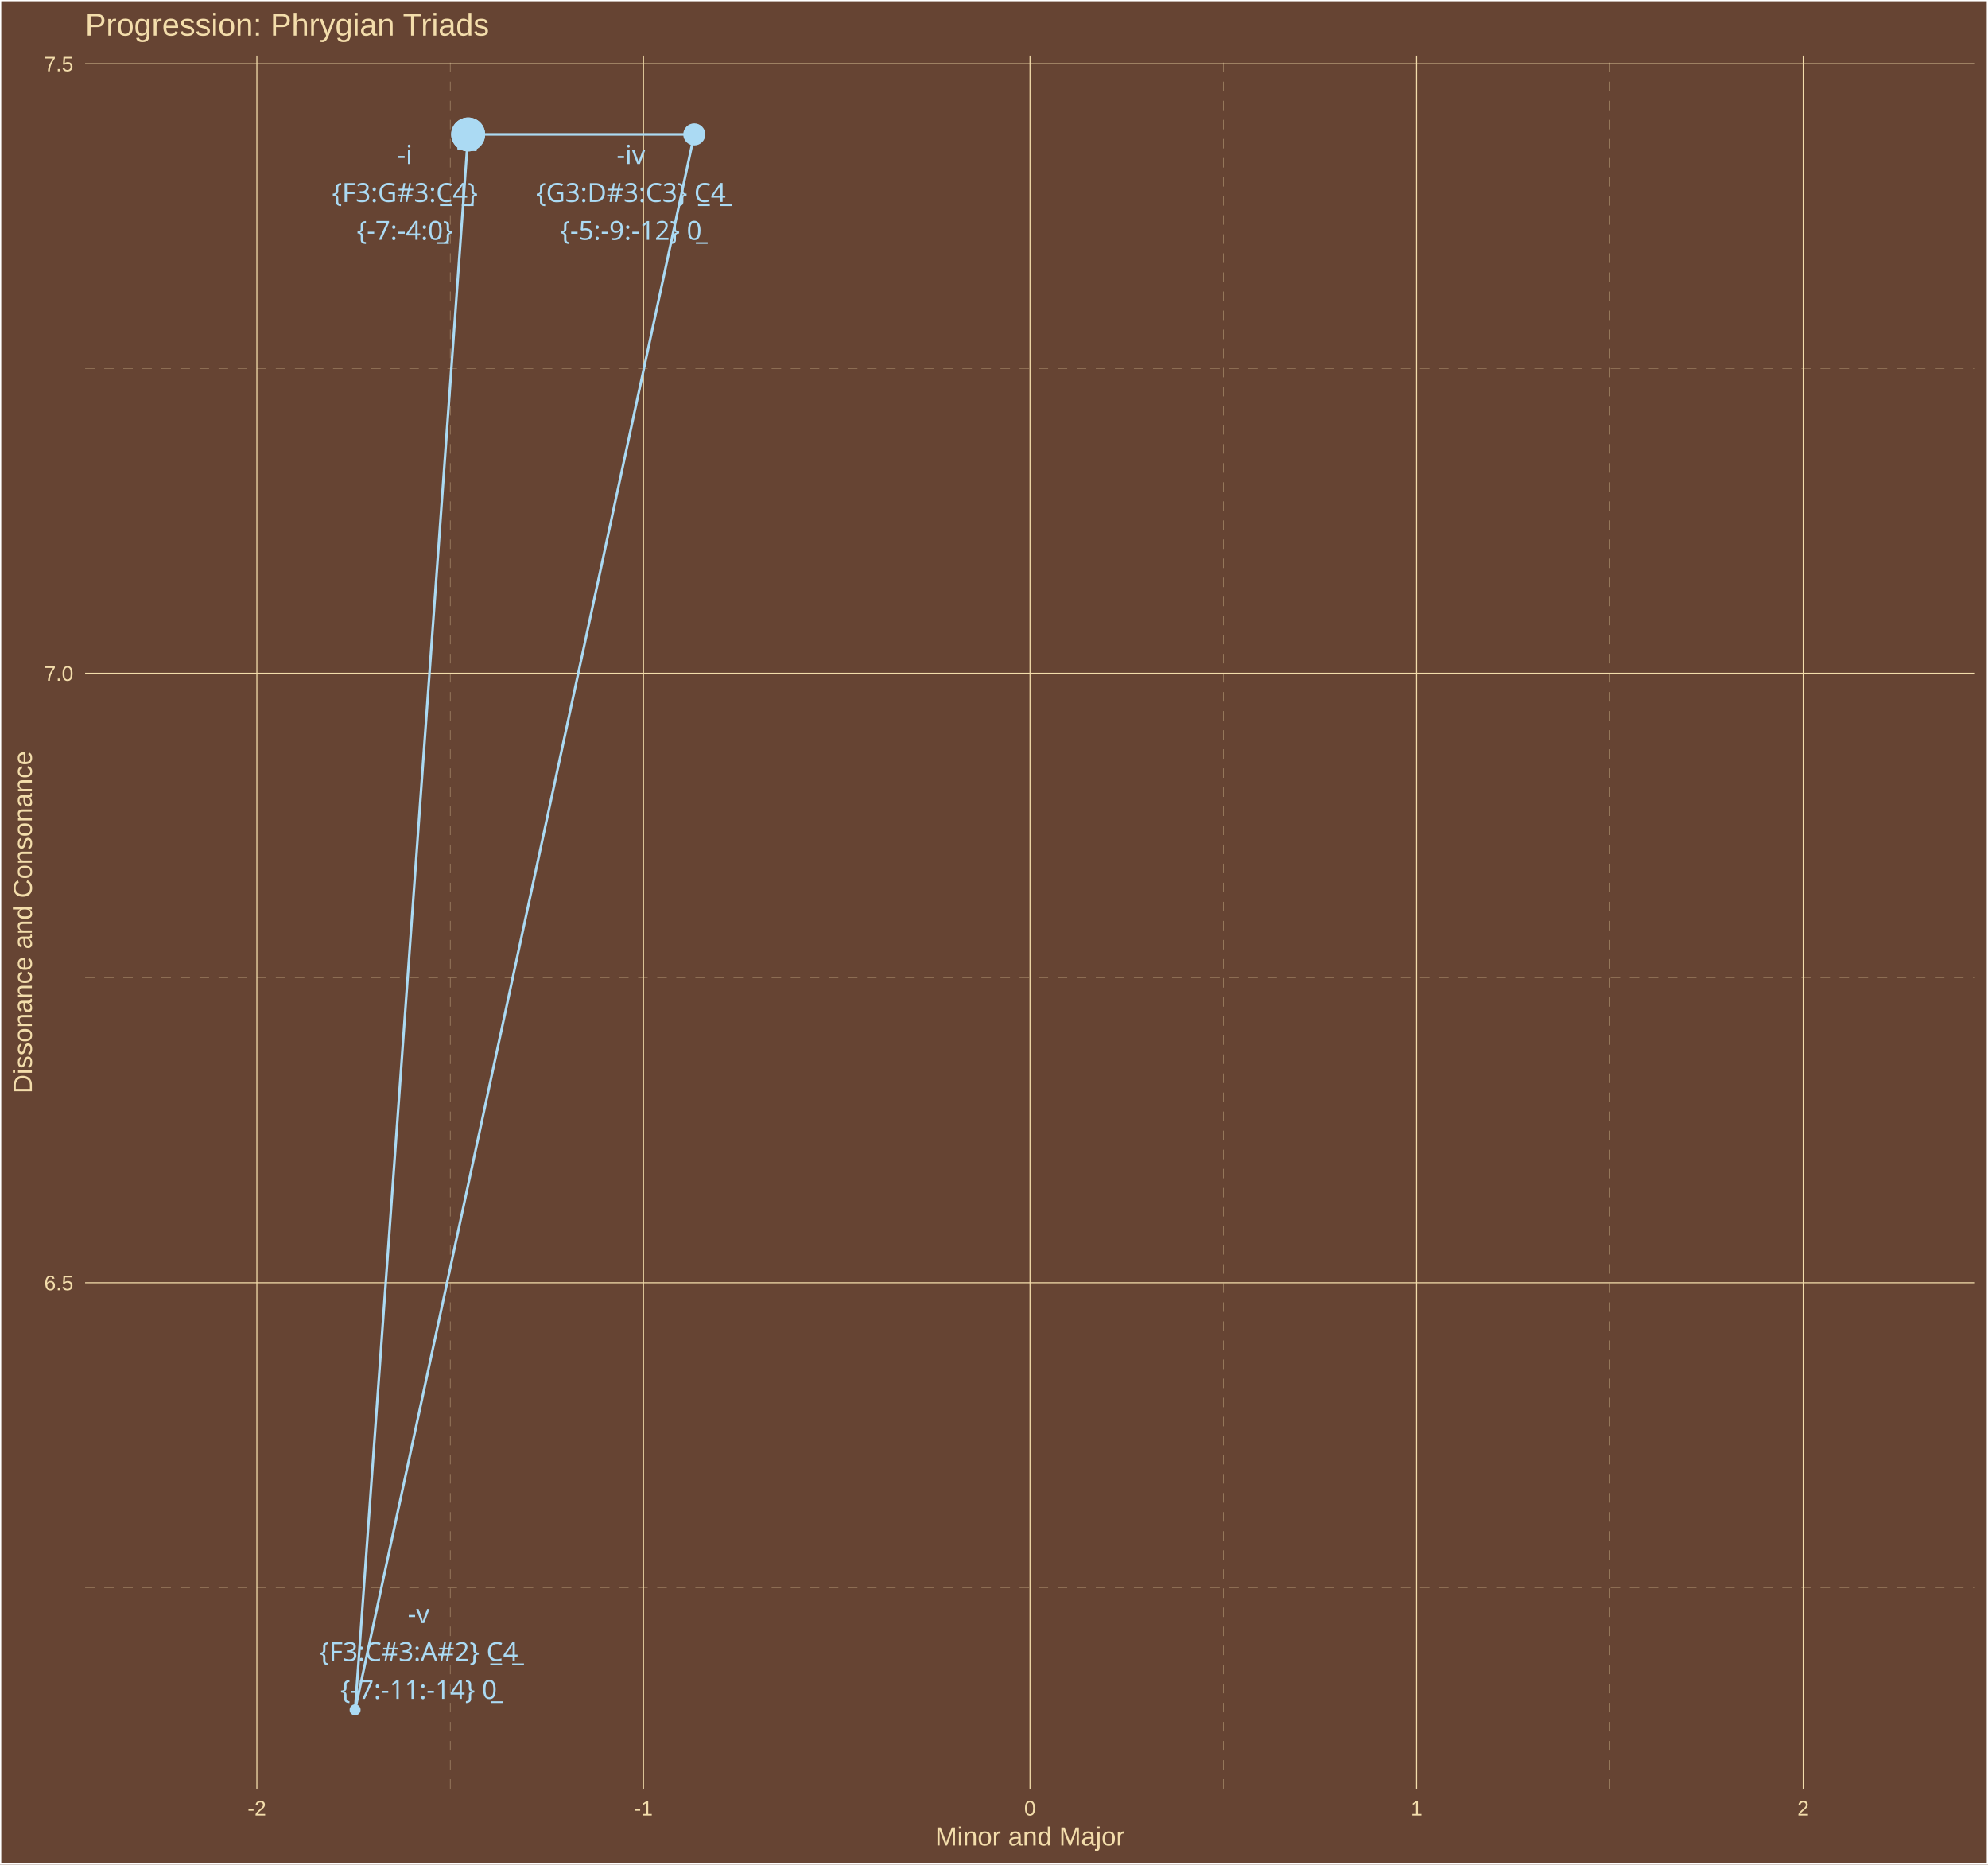
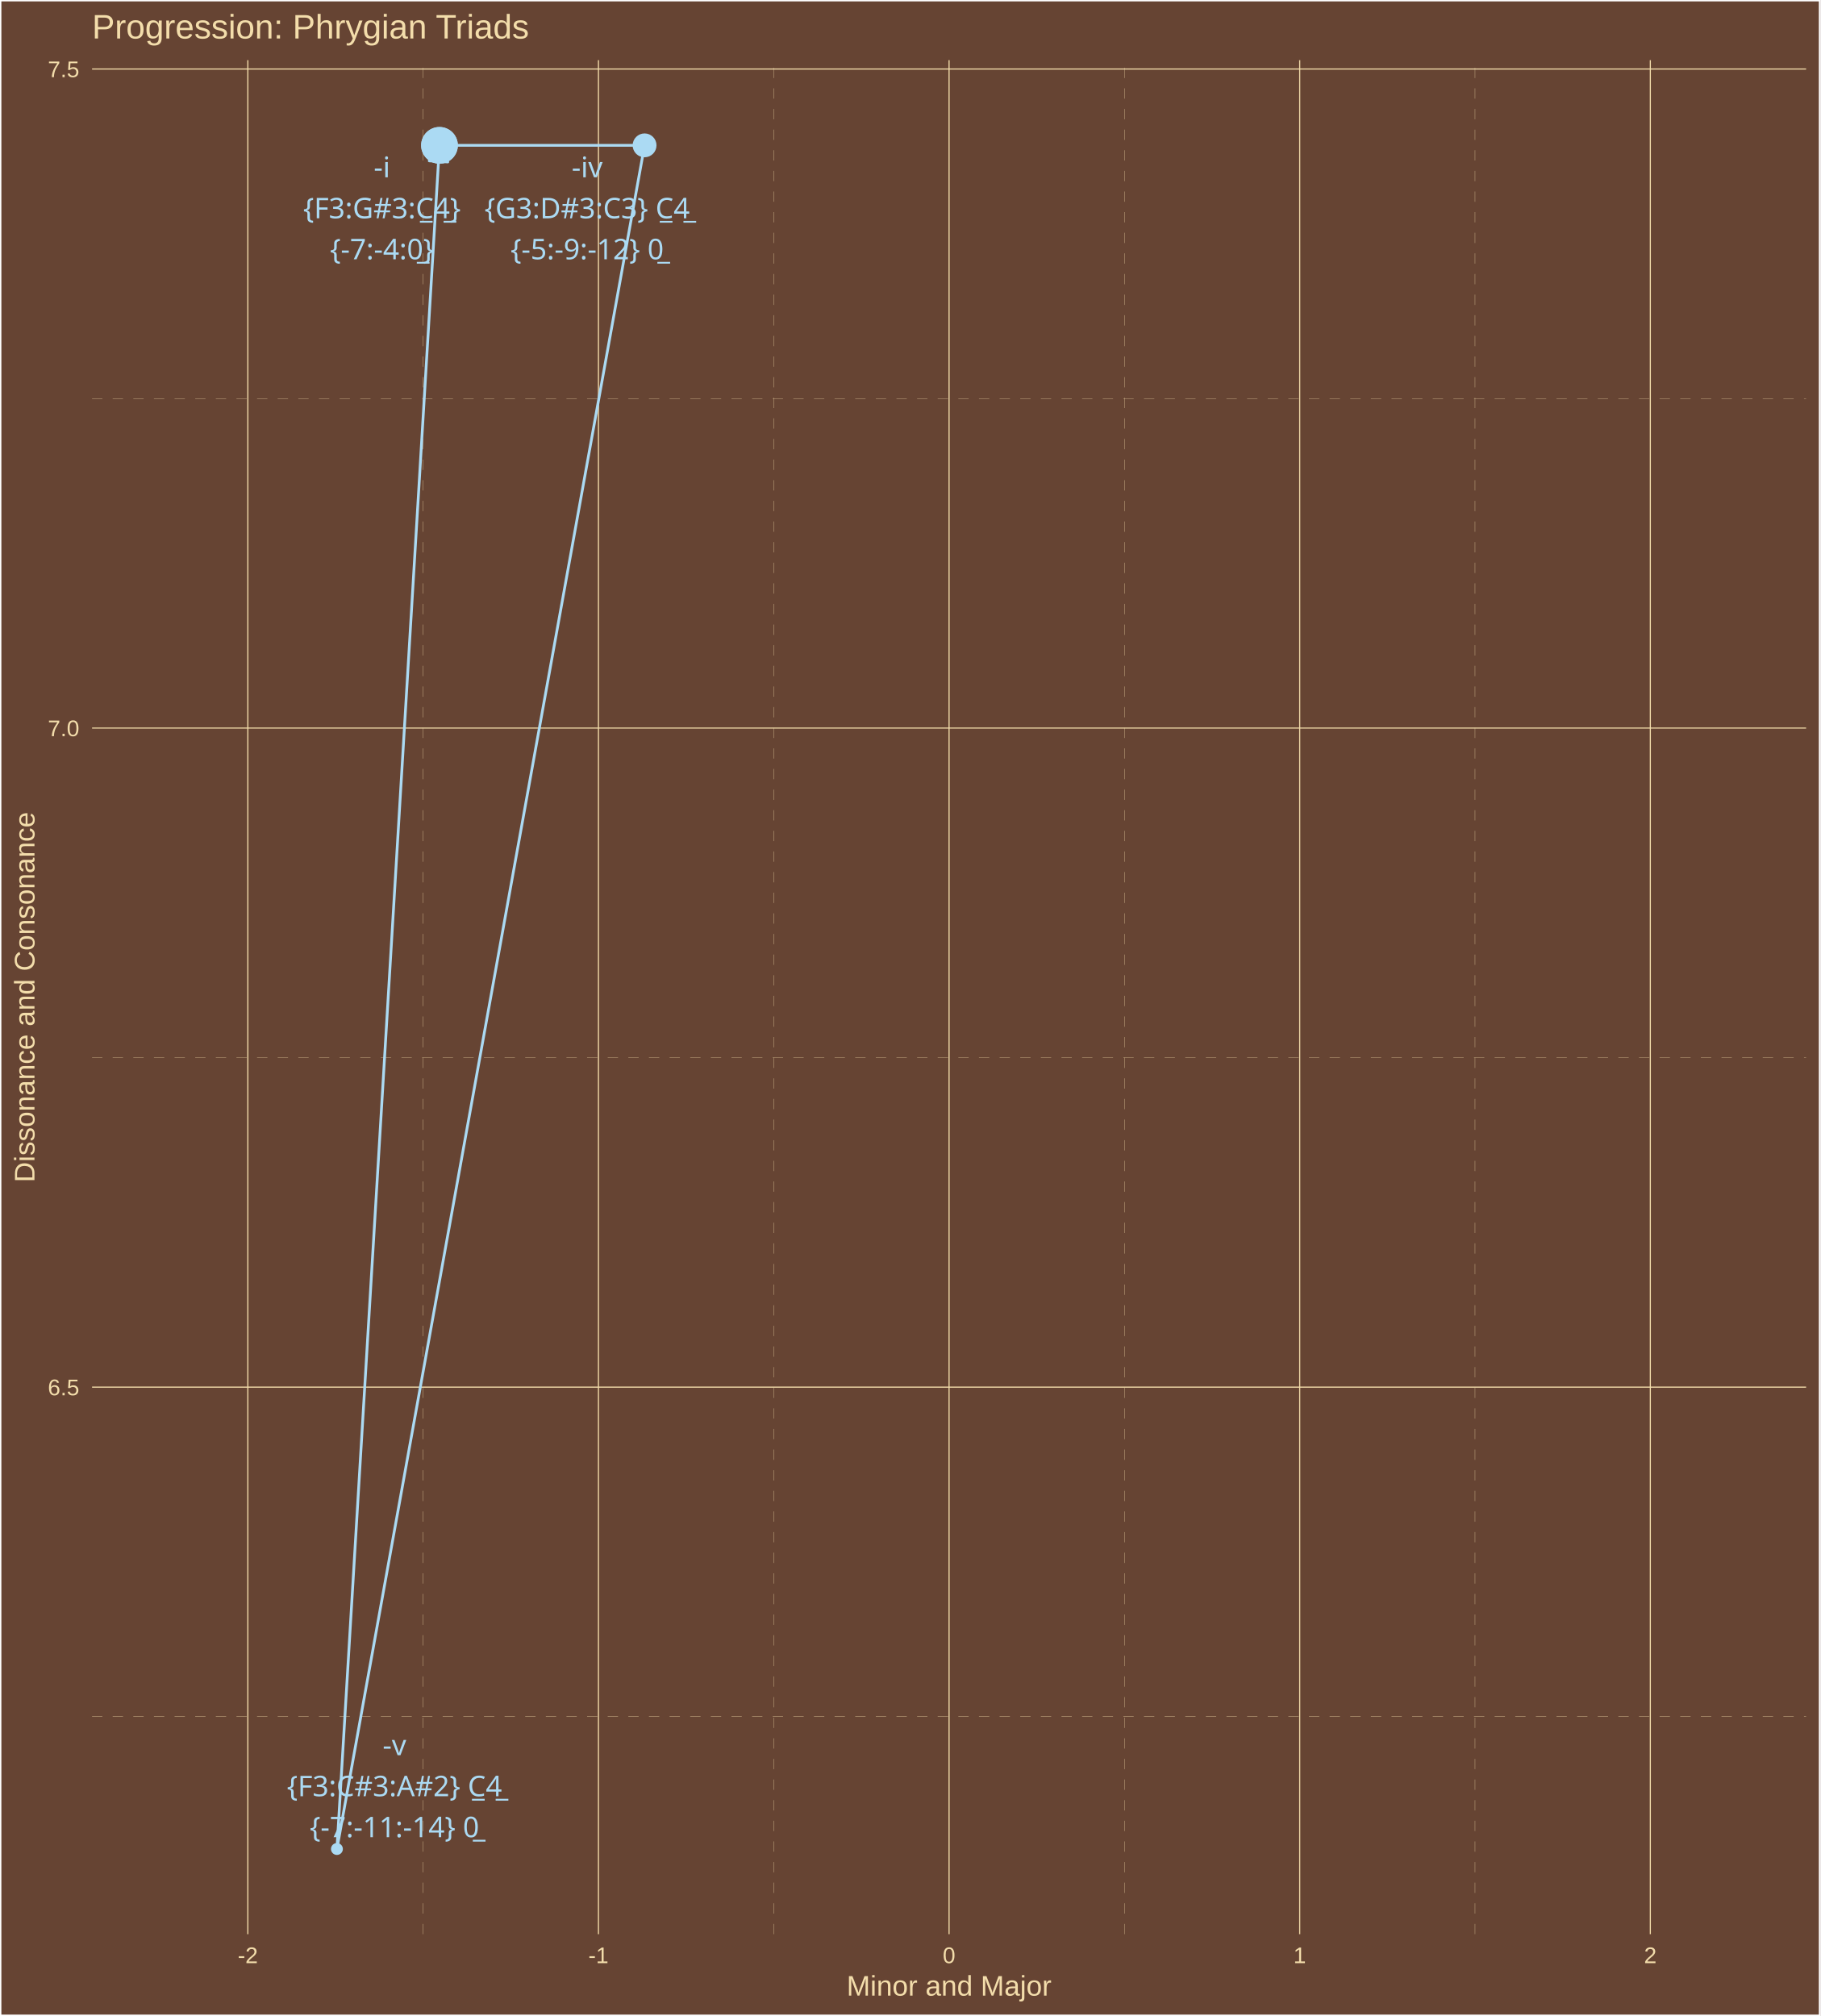
- <svg xmlns="http://www.w3.org/2000/svg" class="svglite" width="834.00pt" height="782.00pt" viewBox="0 0 834.00 782.00">
+ <svg xmlns="http://www.w3.org/2000/svg" class="svglite" width="706.00pt" height="782.00pt" viewBox="0 0 706.00 782.00">
  <defs>
    <style type="text/css">
    .svglite line, .svglite polyline, .svglite polygon, .svglite path, .svglite rect, .svglite circle {
      fill: none;
      stroke: #000000;
      stroke-linecap: round;
      stroke-linejoin: round;
      stroke-miterlimit: 10.00;
    }
    .svglite text {
      white-space: pre;
    }
  </style>
  </defs>
  <rect width="100%" height="100%" style="stroke: none; fill: #664433;" />
  <defs>
-     <clipPath id="cpMC4wMHw4MzQuMDB8MC4wMHw3ODIuMDA=">
-       <rect x="0.00" y="0.00" width="834.00" height="782.00" />
+     <clipPath id="cpMC4wMHw3MDYuMDB8MC4wMHw3ODIuMDA=">
+       <rect x="0.00" y="0.00" width="706.00" height="782.00" />
    </clipPath>
  </defs>
-   <g clip-path="url(#cpMC4wMHw4MzQuMDB8MC4wMHw3ODIuMDA=)">
-     <rect x="-0" y="0" width="834.00" height="782.00" style="stroke-width: 1.07; stroke: #FFFFFF; fill: #664433;" />
+   <g clip-path="url(#cpMC4wMHw3MDYuMDB8MC4wMHw3ODIuMDA=)">
+     <rect x="-0" y="0" width="706.00" height="782.00" style="stroke-width: 1.07; stroke: #FFFFFF; fill: #664433;" />
  </g>
  <defs>
-     <clipPath id="cpMzUuNzF8ODI4LjUyfDIzLjM0fDc1MC4yNw==">
-       <rect x="35.71" y="23.34" width="792.81" height="726.93" />
+     <clipPath id="cpMzUuNzF8NzAwLjUyfDIzLjM0fDc1MC4yNw==">
+       <rect x="35.71" y="23.34" width="664.81" height="726.93" />
    </clipPath>
  </defs>
-   <g clip-path="url(#cpMzUuNzF8ODI4LjUyfDIzLjM0fDc1MC4yNw==)">
-     <rect x="35.71" y="23.34" width="792.81" height="726.93" style="stroke-width: 1.07; stroke: none; fill: #664433;" />
-     <polyline points="35.71,665.89 828.52,665.89 " style="stroke-width: 0.11; stroke: #F3DDAB; stroke-dasharray: 4.00,4.00; stroke-linecap: butt;" />
-     <polyline points="35.71,410.24 828.52,410.24 " style="stroke-width: 0.11; stroke: #F3DDAB; stroke-dasharray: 4.00,4.00; stroke-linecap: butt;" />
-     <polyline points="35.71,154.59 828.52,154.59 " style="stroke-width: 0.11; stroke: #F3DDAB; stroke-dasharray: 4.00,4.00; stroke-linecap: butt;" />
-     <polyline points="188.85,750.27 188.85,23.34 " style="stroke-width: 0.11; stroke: #F3DDAB; stroke-dasharray: 4.00,4.00; stroke-linecap: butt;" />
-     <polyline points="351.03,750.27 351.03,23.34 " style="stroke-width: 0.11; stroke: #F3DDAB; stroke-dasharray: 4.00,4.00; stroke-linecap: butt;" />
-     <polyline points="513.20,750.27 513.20,23.34 " style="stroke-width: 0.11; stroke: #F3DDAB; stroke-dasharray: 4.00,4.00; stroke-linecap: butt;" />
-     <polyline points="675.38,750.27 675.38,23.34 " style="stroke-width: 0.11; stroke: #F3DDAB; stroke-dasharray: 4.00,4.00; stroke-linecap: butt;" />
-     <polyline points="35.71,538.07 828.52,538.07 " style="stroke-width: 0.43; stroke: #F3DDAB; stroke-linecap: butt;" />
-     <polyline points="35.71,282.42 828.52,282.42 " style="stroke-width: 0.43; stroke: #F3DDAB; stroke-linecap: butt;" />
-     <polyline points="35.71,26.77 828.52,26.77 " style="stroke-width: 0.43; stroke: #F3DDAB; stroke-linecap: butt;" />
-     <polyline points="107.76,750.27 107.76,23.34 " style="stroke-width: 0.43; stroke: #F3DDAB; stroke-linecap: butt;" />
-     <polyline points="269.94,750.27 269.94,23.34 " style="stroke-width: 0.43; stroke: #F3DDAB; stroke-linecap: butt;" />
-     <polyline points="432.11,750.27 432.11,23.34 " style="stroke-width: 0.43; stroke: #F3DDAB; stroke-linecap: butt;" />
-     <polyline points="594.29,750.27 594.29,23.34 " style="stroke-width: 0.43; stroke: #F3DDAB; stroke-linecap: butt;" />
-     <polyline points="756.47,750.27 756.47,23.34 " style="stroke-width: 0.43; stroke: #F3DDAB; stroke-linecap: butt;" />
-     <circle cx="196.40" cy="56.38" r="1.95" style="stroke-width: 0.71; stroke: #ABDAF3; fill: #ABDAF3;" />
-     <circle cx="291.27" cy="56.38" r="1.95" style="stroke-width: 0.71; stroke: #ABDAF3; fill: #ABDAF3;" />
-     <circle cx="148.97" cy="717.22" r="1.95" style="stroke-width: 0.71; stroke: #ABDAF3; fill: #ABDAF3;" />
-     <circle cx="196.40" cy="56.38" r="1.95" style="stroke-width: 0.71; stroke: #ABDAF3; fill: #ABDAF3;" />
-     <circle cx="196.40" cy="56.38" r="6.76" style="stroke-width: 0.71; stroke: #ABDAF3; fill: #ABDAF3;" />
-     <circle cx="291.27" cy="56.38" r="4.27" style="stroke-width: 0.71; stroke: #ABDAF3; fill: #ABDAF3;" />
-     <circle cx="148.97" cy="717.22" r="1.42" style="stroke-width: 0.71; stroke: #ABDAF3; fill: #ABDAF3;" />
-     <circle cx="196.40" cy="56.38" r="6.76" style="stroke-width: 0.71; stroke: #ABDAF3; fill: #ABDAF3;" />
-     <polyline points="196.40,56.38 291.27,56.38 148.97,717.22 196.40,56.38 " style="stroke-width: 1.07; stroke: #ABDAF3; stroke-linecap: butt;" />
-     <polygon points="199.55,62.86 196.40,56.38 192.36,62.34 " style="stroke-width: 1.07; stroke: #ABDAF3; stroke-linecap: butt; fill: #ABDAF3;" />
-     <text x="169.85" y="68.81" text-anchor="middle" style="font-size: 11.04px;fill: #ABDAF3; font-family: &quot;Arial Unicode MS&quot;;" textLength="6.12px" lengthAdjust="spacingAndGlyphs">-i</text>
-     <text x="169.85" y="84.71" text-anchor="middle" style="font-size: 11.04px;fill: #ABDAF3; font-family: &quot;Arial Unicode MS&quot;;" textLength="61.33px" lengthAdjust="spacingAndGlyphs">{F3:G#3:C̲4̲}</text>
-     <text x="169.85" y="100.60" text-anchor="middle" style="font-size: 11.04px;fill: #ABDAF3; font-family: &quot;Arial Unicode MS&quot;;" textLength="39.25px" lengthAdjust="spacingAndGlyphs">{-7:-4:0̲}</text>
-     <text x="264.69" y="68.82" text-anchor="middle" style="font-size: 11.04px;fill: #ABDAF3; font-family: &quot;Arial Unicode MS&quot;;" textLength="11.64px" lengthAdjust="spacingAndGlyphs">-iv</text>
-     <text x="264.69" y="84.72" text-anchor="middle" style="font-size: 11.04px;fill: #ABDAF3; font-family: &quot;Arial Unicode MS&quot;;" textLength="79.72px" lengthAdjust="spacingAndGlyphs">{G3:D#3:C3} C̲4̲</text>
-     <text x="264.69" y="100.61" text-anchor="middle" style="font-size: 11.04px;fill: #ABDAF3; font-family: &quot;Arial Unicode MS&quot;;" textLength="58.26px" lengthAdjust="spacingAndGlyphs">{-5:-9:-12} 0̲</text>
-     <text x="175.62" y="680.83" text-anchor="middle" style="font-size: 11.04px;fill: #ABDAF3; font-family: &quot;Arial Unicode MS&quot;;" textLength="9.19px" lengthAdjust="spacingAndGlyphs">-v</text>
-     <text x="175.62" y="696.73" text-anchor="middle" style="font-size: 11.04px;fill: #ABDAF3; font-family: &quot;Arial Unicode MS&quot;;" textLength="83.40px" lengthAdjust="spacingAndGlyphs">{F3:C#3:A#2} C̲4̲</text>
-     <text x="175.62" y="712.62" text-anchor="middle" style="font-size: 11.04px;fill: #ABDAF3; font-family: &quot;Arial Unicode MS&quot;;" textLength="64.40px" lengthAdjust="spacingAndGlyphs">{-7:-11:-14} 0̲</text>
+   <g clip-path="url(#cpMzUuNzF8NzAwLjUyfDIzLjM0fDc1MC4yNw==)">
+     <rect x="35.71" y="23.34" width="664.81" height="726.93" style="stroke-width: 1.07; stroke: none; fill: #664433;" />
+     <polyline points="35.71,665.89 700.52,665.89 " style="stroke-width: 0.11; stroke: #F3DDAB; stroke-dasharray: 4.00,4.00; stroke-linecap: butt;" />
+     <polyline points="35.71,410.24 700.52,410.24 " style="stroke-width: 0.11; stroke: #F3DDAB; stroke-dasharray: 4.00,4.00; stroke-linecap: butt;" />
+     <polyline points="35.71,154.59 700.52,154.59 " style="stroke-width: 0.11; stroke: #F3DDAB; stroke-dasharray: 4.00,4.00; stroke-linecap: butt;" />
+     <polyline points="164.13,750.27 164.13,23.34 " style="stroke-width: 0.11; stroke: #F3DDAB; stroke-dasharray: 4.00,4.00; stroke-linecap: butt;" />
+     <polyline points="300.12,750.27 300.12,23.34 " style="stroke-width: 0.11; stroke: #F3DDAB; stroke-dasharray: 4.00,4.00; stroke-linecap: butt;" />
+     <polyline points="436.11,750.27 436.11,23.34 " style="stroke-width: 0.11; stroke: #F3DDAB; stroke-dasharray: 4.00,4.00; stroke-linecap: butt;" />
+     <polyline points="572.10,750.27 572.10,23.34 " style="stroke-width: 0.11; stroke: #F3DDAB; stroke-dasharray: 4.00,4.00; stroke-linecap: butt;" />
+     <polyline points="35.71,538.07 700.52,538.07 " style="stroke-width: 0.43; stroke: #F3DDAB; stroke-linecap: butt;" />
+     <polyline points="35.71,282.42 700.52,282.42 " style="stroke-width: 0.43; stroke: #F3DDAB; stroke-linecap: butt;" />
+     <polyline points="35.71,26.77 700.52,26.77 " style="stroke-width: 0.43; stroke: #F3DDAB; stroke-linecap: butt;" />
+     <polyline points="96.13,750.27 96.13,23.34 " style="stroke-width: 0.43; stroke: #F3DDAB; stroke-linecap: butt;" />
+     <polyline points="232.12,750.27 232.12,23.34 " style="stroke-width: 0.43; stroke: #F3DDAB; stroke-linecap: butt;" />
+     <polyline points="368.11,750.27 368.11,23.34 " style="stroke-width: 0.43; stroke: #F3DDAB; stroke-linecap: butt;" />
+     <polyline points="504.11,750.27 504.11,23.34 " style="stroke-width: 0.43; stroke: #F3DDAB; stroke-linecap: butt;" />
+     <polyline points="640.10,750.27 640.10,23.34 " style="stroke-width: 0.43; stroke: #F3DDAB; stroke-linecap: butt;" />
+     <circle cx="170.46" cy="56.38" r="1.95" style="stroke-width: 0.71; stroke: #ABDAF3; fill: #ABDAF3;" />
+     <circle cx="250.01" cy="56.38" r="1.95" style="stroke-width: 0.71; stroke: #ABDAF3; fill: #ABDAF3;" />
+     <circle cx="130.68" cy="717.22" r="1.95" style="stroke-width: 0.71; stroke: #ABDAF3; fill: #ABDAF3;" />
+     <circle cx="170.46" cy="56.38" r="1.95" style="stroke-width: 0.71; stroke: #ABDAF3; fill: #ABDAF3;" />
+     <circle cx="170.46" cy="56.38" r="6.76" style="stroke-width: 0.71; stroke: #ABDAF3; fill: #ABDAF3;" />
+     <circle cx="250.01" cy="56.38" r="4.27" style="stroke-width: 0.71; stroke: #ABDAF3; fill: #ABDAF3;" />
+     <circle cx="130.68" cy="717.22" r="1.42" style="stroke-width: 0.71; stroke: #ABDAF3; fill: #ABDAF3;" />
+     <circle cx="170.46" cy="56.38" r="6.76" style="stroke-width: 0.71; stroke: #ABDAF3; fill: #ABDAF3;" />
+     <polyline points="170.46,56.38 250.01,56.38 130.68,717.22 170.46,56.38 " style="stroke-width: 1.07; stroke: #ABDAF3; stroke-linecap: butt;" />
+     <polygon points="173.68,62.82 170.46,56.38 166.49,62.39 " style="stroke-width: 1.07; stroke: #ABDAF3; stroke-linecap: butt; fill: #ABDAF3;" />
+     <text x="148.15" y="68.77" text-anchor="middle" style="font-size: 11.04px;fill: #ABDAF3; font-family: &quot;Arial Unicode MS&quot;;" textLength="6.12px" lengthAdjust="spacingAndGlyphs">-i</text>
+     <text x="148.15" y="84.67" text-anchor="middle" style="font-size: 11.04px;fill: #ABDAF3; font-family: &quot;Arial Unicode MS&quot;;" textLength="61.33px" lengthAdjust="spacingAndGlyphs">{F3:G#3:C̲4̲}</text>
+     <text x="148.15" y="100.57" text-anchor="middle" style="font-size: 11.04px;fill: #ABDAF3; font-family: &quot;Arial Unicode MS&quot;;" textLength="39.25px" lengthAdjust="spacingAndGlyphs">{-7:-4:0̲}</text>
+     <text x="227.74" y="68.78" text-anchor="middle" style="font-size: 11.04px;fill: #ABDAF3; font-family: &quot;Arial Unicode MS&quot;;" textLength="11.64px" lengthAdjust="spacingAndGlyphs">-iv</text>
+     <text x="227.74" y="84.68" text-anchor="middle" style="font-size: 11.04px;fill: #ABDAF3; font-family: &quot;Arial Unicode MS&quot;;" textLength="79.72px" lengthAdjust="spacingAndGlyphs">{G3:D#3:C3} C̲4̲</text>
+     <text x="227.74" y="100.57" text-anchor="middle" style="font-size: 11.04px;fill: #ABDAF3; font-family: &quot;Arial Unicode MS&quot;;" textLength="58.26px" lengthAdjust="spacingAndGlyphs">{-5:-9:-12} 0̲</text>
+     <text x="152.99" y="680.85" text-anchor="middle" style="font-size: 11.04px;fill: #ABDAF3; font-family: &quot;Arial Unicode MS&quot;;" textLength="9.19px" lengthAdjust="spacingAndGlyphs">-v</text>
+     <text x="152.99" y="696.75" text-anchor="middle" style="font-size: 11.04px;fill: #ABDAF3; font-family: &quot;Arial Unicode MS&quot;;" textLength="83.40px" lengthAdjust="spacingAndGlyphs">{F3:C#3:A#2} C̲4̲</text>
+     <text x="152.99" y="712.64" text-anchor="middle" style="font-size: 11.04px;fill: #ABDAF3; font-family: &quot;Arial Unicode MS&quot;;" textLength="64.40px" lengthAdjust="spacingAndGlyphs">{-7:-11:-14} 0̲</text>
  </g>
-   <g clip-path="url(#cpMC4wMHw4MzQuMDB8MC4wMHw3ODIuMDA=)">
+   <g clip-path="url(#cpMC4wMHw3MDYuMDB8MC4wMHw3ODIuMDA=)">
    <text x="30.78" y="541.22" text-anchor="end" style="font-size: 8.80px;fill: #F3DDAB; font-family: &quot;Arial&quot;;" textLength="12.23px" lengthAdjust="spacingAndGlyphs">6.5</text>
    <text x="30.78" y="285.57" text-anchor="end" style="font-size: 8.80px;fill: #F3DDAB; font-family: &quot;Arial&quot;;" textLength="12.23px" lengthAdjust="spacingAndGlyphs">7.0</text>
    <text x="30.78" y="29.92" text-anchor="end" style="font-size: 8.80px;fill: #F3DDAB; font-family: &quot;Arial&quot;;" textLength="12.23px" lengthAdjust="spacingAndGlyphs">7.5</text>
-     <text x="107.76" y="761.50" text-anchor="middle" style="font-size: 8.80px;fill: #F3DDAB; font-family: &quot;Arial&quot;;" textLength="7.83px" lengthAdjust="spacingAndGlyphs">-2</text>
-     <text x="269.94" y="761.50" text-anchor="middle" style="font-size: 8.80px;fill: #F3DDAB; font-family: &quot;Arial&quot;;" textLength="7.83px" lengthAdjust="spacingAndGlyphs">-1</text>
-     <text x="432.11" y="761.50" text-anchor="middle" style="font-size: 8.80px;fill: #F3DDAB; font-family: &quot;Arial&quot;;" textLength="4.90px" lengthAdjust="spacingAndGlyphs">0</text>
-     <text x="594.29" y="761.50" text-anchor="middle" style="font-size: 8.80px;fill: #F3DDAB; font-family: &quot;Arial&quot;;" textLength="4.90px" lengthAdjust="spacingAndGlyphs">1</text>
-     <text x="756.47" y="761.50" text-anchor="middle" style="font-size: 8.80px;fill: #F3DDAB; font-family: &quot;Arial&quot;;" textLength="4.90px" lengthAdjust="spacingAndGlyphs">2</text>
-     <text x="432.11" y="774.09" text-anchor="middle" style="font-size: 11.00px;fill: #F3DDAB; font-family: &quot;Arial&quot;;" textLength="79.49px" lengthAdjust="spacingAndGlyphs">Minor and Major</text>
+     <text x="96.13" y="761.50" text-anchor="middle" style="font-size: 8.80px;fill: #F3DDAB; font-family: &quot;Arial&quot;;" textLength="7.83px" lengthAdjust="spacingAndGlyphs">-2</text>
+     <text x="232.12" y="761.50" text-anchor="middle" style="font-size: 8.80px;fill: #F3DDAB; font-family: &quot;Arial&quot;;" textLength="7.83px" lengthAdjust="spacingAndGlyphs">-1</text>
+     <text x="368.11" y="761.50" text-anchor="middle" style="font-size: 8.80px;fill: #F3DDAB; font-family: &quot;Arial&quot;;" textLength="4.90px" lengthAdjust="spacingAndGlyphs">0</text>
+     <text x="504.11" y="761.50" text-anchor="middle" style="font-size: 8.80px;fill: #F3DDAB; font-family: &quot;Arial&quot;;" textLength="4.90px" lengthAdjust="spacingAndGlyphs">1</text>
+     <text x="640.10" y="761.50" text-anchor="middle" style="font-size: 8.80px;fill: #F3DDAB; font-family: &quot;Arial&quot;;" textLength="4.90px" lengthAdjust="spacingAndGlyphs">2</text>
+     <text x="368.11" y="774.09" text-anchor="middle" style="font-size: 11.00px;fill: #F3DDAB; font-family: &quot;Arial&quot;;" textLength="79.49px" lengthAdjust="spacingAndGlyphs">Minor and Major</text>
    <text transform="translate(13.37,386.80) rotate(-90)" text-anchor="middle" style="font-size: 11.00px;fill: #F3DDAB; font-family: &quot;Arial&quot;;" textLength="143.73px" lengthAdjust="spacingAndGlyphs">Dissonance and Consonance</text>
    <text x="35.71" y="14.94" style="font-size: 13.20px;fill: #F3DDAB; font-family: &quot;Arial&quot;;" textLength="170.09px" lengthAdjust="spacingAndGlyphs">Progression: Phrygian Triads</text>
  </g>
</svg>
